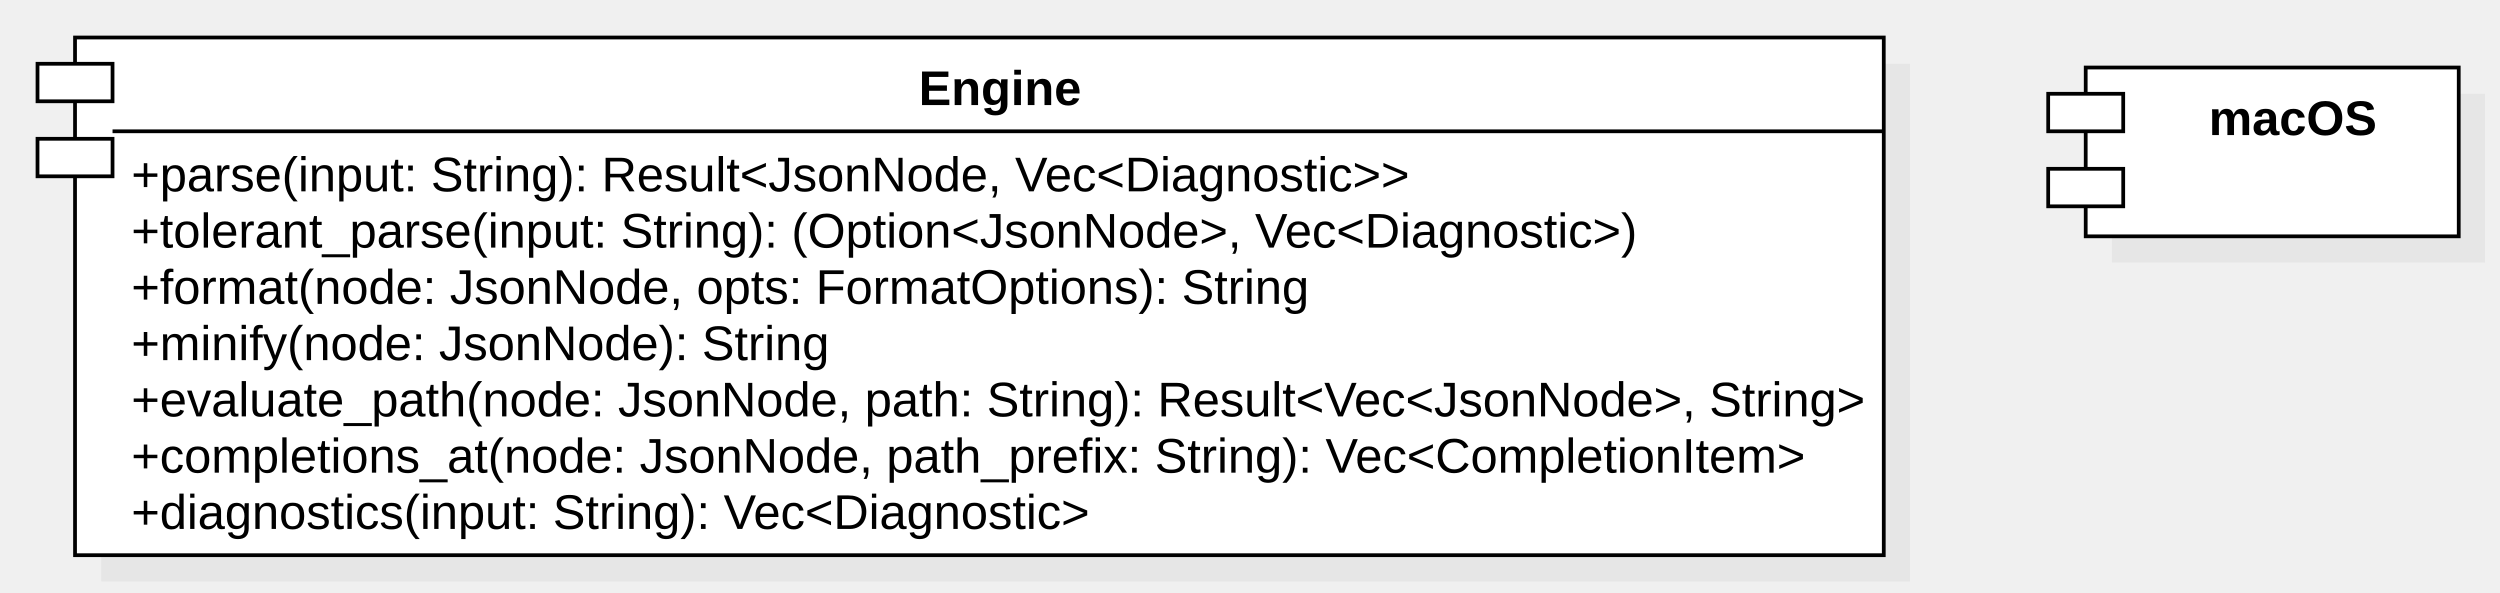
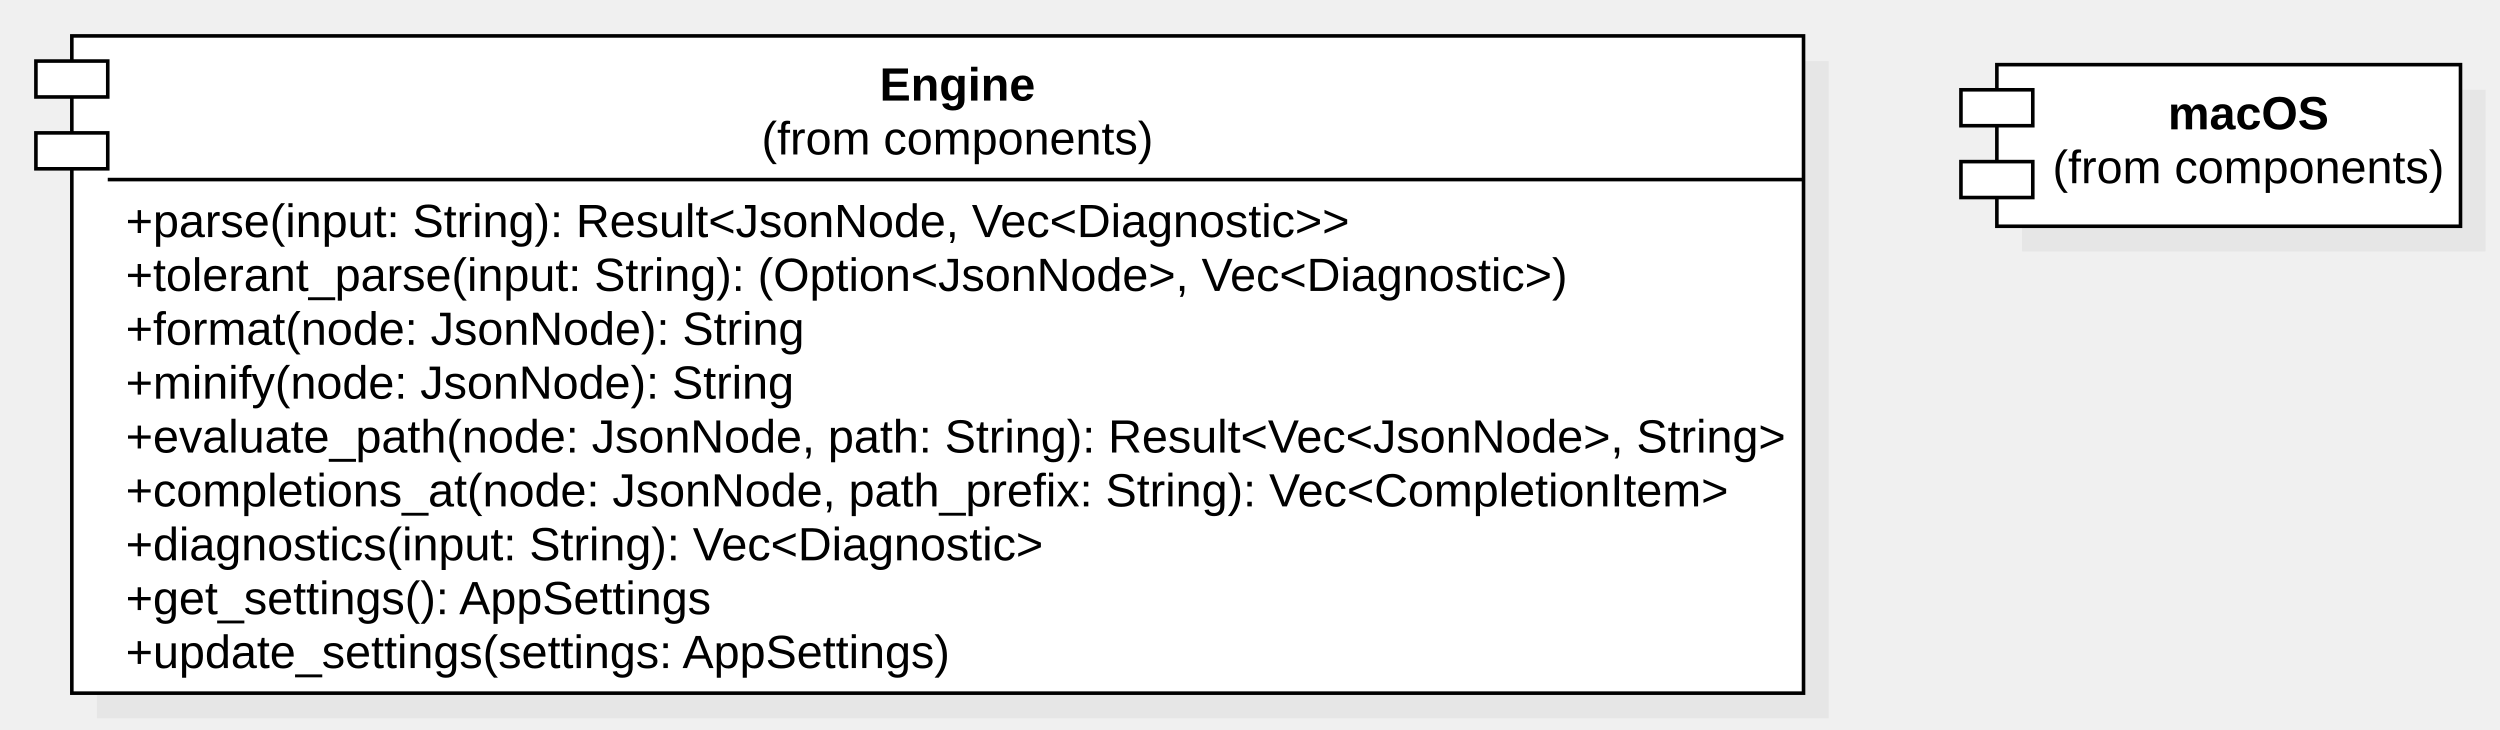
- <svg xmlns="http://www.w3.org/2000/svg" version="1.1" width="666.441" height="158">
+ <svg xmlns="http://www.w3.org/2000/svg" version="1.1" width="696.091" height="203">
  <defs />
  <g>
    <g>
-       <rect fill="#C0C0C0" stroke="none" x="49" y="95" width="482.167" height="138" transform="matrix(1 0 0 1 -22 -78)" fill-opacity="0.2" />
+       <rect fill="#C0C0C0" stroke="none" x="49" y="95" width="482.167" height="183" transform="matrix(1 0 0 1 -22 -78)" fill-opacity="0.2" />
    </g>
    <g>
-       <rect fill="#ffffff" stroke="none" x="42" y="88" width="482.167" height="138" transform="matrix(1 0 0 1 -22 -78)" />
+       <rect fill="#ffffff" stroke="none" x="42" y="88" width="482.167" height="183" transform="matrix(1 0 0 1 -22 -78)" />
    </g>
    <g>
-       <path fill="none" stroke="#000000" paint-order="fill stroke markers" d=" M 20 10 L 502.167 10 L 502.167 148 L 20 148 L 20 10 Z Z" stroke-miterlimit="10" stroke-dasharray="" />
+       <path fill="none" stroke="#000000" paint-order="fill stroke markers" d=" M 20 10 L 502.167 10 L 502.167 193 L 20 193 L 20 10 Z Z" stroke-miterlimit="10" stroke-dasharray="" />
    </g>
    <g>
      <rect fill="#ffffff" stroke="none" x="32" y="95" width="20" height="10" transform="matrix(1 0 0 1 -22 -78)" />
    </g>
    <g>
      <path fill="none" stroke="#000000" paint-order="fill stroke markers" d=" M 10 17 L 30 17 L 30 27 L 10 27 L 10 17 Z Z" stroke-miterlimit="10" stroke-dasharray="" />
    </g>
    <g>
      <rect fill="#ffffff" stroke="none" x="32" y="115" width="20" height="10" transform="matrix(1 0 0 1 -22 -78)" />
    </g>
    <g>
      <path fill="none" stroke="#000000" paint-order="fill stroke markers" d=" M 10 37 L 30 37 L 30 47 L 10 47 L 10 37 Z Z" stroke-miterlimit="10" stroke-dasharray="" />
    </g>
    <g>
-       <path fill="none" stroke="#000000" paint-order="fill stroke markers" d=" M 30 35 L 502.167 35" stroke-miterlimit="10" stroke-dasharray="" />
+       <path fill="none" stroke="#000000" paint-order="fill stroke markers" d=" M 30 50 L 502.167 50" stroke-miterlimit="10" stroke-dasharray="" />
    </g>
    <g>
      <g>
        <path fill="none" stroke="none" />
        <text fill="#000000" stroke="none" font-family="Arial" font-size="13px" font-style="normal" font-weight="bold" text-decoration="undefined" x="288.583" y="101.5" text-anchor="middle" dominant-baseline="central" transform="matrix(1 0 0 1 -22 -78)">Engine</text>
      </g>
    </g>
    <g>
      <g>
        <path fill="none" stroke="none" />
-         <text fill="#000000" stroke="none" font-family="Arial" font-size="13px" font-style="normal" font-weight="normal" text-decoration="undefined" x="57" y="124.5" text-anchor="start" dominant-baseline="central" transform="matrix(1 0 0 1 -22 -78)">+parse(input: String): Result&lt;JsonNode, Vec&lt;Diagnostic&gt;&gt;</text>
+         <text fill="#000000" stroke="none" font-family="Arial" font-size="13px" font-style="normal" font-weight="normal" text-decoration="undefined" x="288.583" y="116.5" text-anchor="middle" dominant-baseline="central" transform="matrix(1 0 0 1 -22 -78)">(from components)</text>
      </g>
    </g>
    <g>
      <g>
        <path fill="none" stroke="none" />
-         <text fill="#000000" stroke="none" font-family="Arial" font-size="13px" font-style="normal" font-weight="normal" text-decoration="undefined" x="57" y="139.5" text-anchor="start" dominant-baseline="central" transform="matrix(1 0 0 1 -22 -78)">+tolerant_parse(input: String): (Option&lt;JsonNode&gt;, Vec&lt;Diagnostic&gt;)</text>
+         <text fill="#000000" stroke="none" font-family="Arial" font-size="13px" font-style="normal" font-weight="normal" text-decoration="undefined" x="57" y="139.5" text-anchor="start" dominant-baseline="central" transform="matrix(1 0 0 1 -22 -78)">+parse(input: String): Result&lt;JsonNode, Vec&lt;Diagnostic&gt;&gt;</text>
      </g>
    </g>
    <g>
      <g>
        <path fill="none" stroke="none" />
-         <text fill="#000000" stroke="none" font-family="Arial" font-size="13px" font-style="normal" font-weight="normal" text-decoration="undefined" x="57" y="154.5" text-anchor="start" dominant-baseline="central" transform="matrix(1 0 0 1 -22 -78)">+format(node: JsonNode, opts: FormatOptions): String</text>
+         <text fill="#000000" stroke="none" font-family="Arial" font-size="13px" font-style="normal" font-weight="normal" text-decoration="undefined" x="57" y="154.5" text-anchor="start" dominant-baseline="central" transform="matrix(1 0 0 1 -22 -78)">+tolerant_parse(input: String): (Option&lt;JsonNode&gt;, Vec&lt;Diagnostic&gt;)</text>
      </g>
    </g>
    <g>
      <g>
        <path fill="none" stroke="none" />
-         <text fill="#000000" stroke="none" font-family="Arial" font-size="13px" font-style="normal" font-weight="normal" text-decoration="undefined" x="57" y="169.5" text-anchor="start" dominant-baseline="central" transform="matrix(1 0 0 1 -22 -78)">+minify(node: JsonNode): String</text>
+         <text fill="#000000" stroke="none" font-family="Arial" font-size="13px" font-style="normal" font-weight="normal" text-decoration="undefined" x="57" y="169.5" text-anchor="start" dominant-baseline="central" transform="matrix(1 0 0 1 -22 -78)">+format(node: JsonNode): String</text>
      </g>
    </g>
    <g>
      <g>
        <path fill="none" stroke="none" />
-         <text fill="#000000" stroke="none" font-family="Arial" font-size="13px" font-style="normal" font-weight="normal" text-decoration="undefined" x="57" y="184.5" text-anchor="start" dominant-baseline="central" transform="matrix(1 0 0 1 -22 -78)">+evaluate_path(node: JsonNode, path: String): Result&lt;Vec&lt;JsonNode&gt;, String&gt;</text>
+         <text fill="#000000" stroke="none" font-family="Arial" font-size="13px" font-style="normal" font-weight="normal" text-decoration="undefined" x="57" y="184.5" text-anchor="start" dominant-baseline="central" transform="matrix(1 0 0 1 -22 -78)">+minify(node: JsonNode): String</text>
      </g>
    </g>
    <g>
      <g>
        <path fill="none" stroke="none" />
-         <text fill="#000000" stroke="none" font-family="Arial" font-size="13px" font-style="normal" font-weight="normal" text-decoration="undefined" x="57" y="199.5" text-anchor="start" dominant-baseline="central" transform="matrix(1 0 0 1 -22 -78)">+completions_at(node: JsonNode, path_prefix: String): Vec&lt;CompletionItem&gt;</text>
+         <text fill="#000000" stroke="none" font-family="Arial" font-size="13px" font-style="normal" font-weight="normal" text-decoration="undefined" x="57" y="199.5" text-anchor="start" dominant-baseline="central" transform="matrix(1 0 0 1 -22 -78)">+evaluate_path(node: JsonNode, path: String): Result&lt;Vec&lt;JsonNode&gt;, String&gt;</text>
      </g>
    </g>
    <g>
      <g>
        <path fill="none" stroke="none" />
-         <text fill="#000000" stroke="none" font-family="Arial" font-size="13px" font-style="normal" font-weight="normal" text-decoration="undefined" x="57" y="214.5" text-anchor="start" dominant-baseline="central" transform="matrix(1 0 0 1 -22 -78)">+diagnostics(input: String): Vec&lt;Diagnostic&gt;</text>
+         <text fill="#000000" stroke="none" font-family="Arial" font-size="13px" font-style="normal" font-weight="normal" text-decoration="undefined" x="57" y="214.5" text-anchor="start" dominant-baseline="central" transform="matrix(1 0 0 1 -22 -78)">+completions_at(node: JsonNode, path_prefix: String): Vec&lt;CompletionItem&gt;</text>
      </g>
    </g>
    <g>
-       <rect fill="#C0C0C0" stroke="none" x="585" y="103" width="99.441" height="45" transform="matrix(1 0 0 1 -22 -78)" fill-opacity="0.2" />
+       <g>
+         <path fill="none" stroke="none" />
+         <text fill="#000000" stroke="none" font-family="Arial" font-size="13px" font-style="normal" font-weight="normal" text-decoration="undefined" x="57" y="229.5" text-anchor="start" dominant-baseline="central" transform="matrix(1 0 0 1 -22 -78)">+diagnostics(input: String): Vec&lt;Diagnostic&gt;</text>
+       </g>
    </g>
    <g>
-       <rect fill="#ffffff" stroke="none" x="578" y="96" width="99.441" height="45" transform="matrix(1 0 0 1 -22 -78)" />
+       <g>
+         <path fill="none" stroke="none" />
+         <text fill="#000000" stroke="none" font-family="Arial" font-size="13px" font-style="normal" font-weight="normal" text-decoration="undefined" x="57" y="244.5" text-anchor="start" dominant-baseline="central" transform="matrix(1 0 0 1 -22 -78)">+get_settings(): AppSettings</text>
+       </g>
    </g>
    <g>
-       <path fill="none" stroke="#000000" paint-order="fill stroke markers" d=" M 556 18 L 655.441 18 L 655.441 63 L 556 63 L 556 18 Z Z" stroke-miterlimit="10" stroke-dasharray="" />
+       <g>
+         <path fill="none" stroke="none" />
+         <text fill="#000000" stroke="none" font-family="Arial" font-size="13px" font-style="normal" font-weight="normal" text-decoration="undefined" x="57" y="259.5" text-anchor="start" dominant-baseline="central" transform="matrix(1 0 0 1 -22 -78)">+update_settings(settings: AppSettings)</text>
+       </g>
+     </g>
+     <g>
+       <rect fill="#C0C0C0" stroke="none" x="585" y="103" width="129.091" height="45" transform="matrix(1 0 0 1 -22 -78)" fill-opacity="0.2" />
+     </g>
+     <g>
+       <rect fill="#ffffff" stroke="none" x="578" y="96" width="129.091" height="45" transform="matrix(1 0 0 1 -22 -78)" />
+     </g>
+     <g>
+       <path fill="none" stroke="#000000" paint-order="fill stroke markers" d=" M 556 18 L 685.091 18 L 685.091 63 L 556 63 L 556 18 Z Z" stroke-miterlimit="10" stroke-dasharray="" />
    </g>
    <g>
      <rect fill="#ffffff" stroke="none" x="568" y="103" width="20" height="10" transform="matrix(1 0 0 1 -22 -78)" />
    </g>
    <g>
      <path fill="none" stroke="#000000" paint-order="fill stroke markers" d=" M 546 25 L 566 25 L 566 35 L 546 35 L 546 25 Z Z" stroke-miterlimit="10" stroke-dasharray="" />
    </g>
    <g>
      <rect fill="#ffffff" stroke="none" x="568" y="123" width="20" height="10" transform="matrix(1 0 0 1 -22 -78)" />
    </g>
    <g>
      <path fill="none" stroke="#000000" paint-order="fill stroke markers" d=" M 546 45 L 566 45 L 566 55 L 546 55 L 546 45 Z Z" stroke-miterlimit="10" stroke-dasharray="" />
    </g>
    <g>
      <g>
        <path fill="none" stroke="none" />
-         <text fill="#000000" stroke="none" font-family="Arial" font-size="13px" font-style="normal" font-weight="bold" text-decoration="undefined" x="633.22" y="109.5" text-anchor="middle" dominant-baseline="central" transform="matrix(1 0 0 1 -22 -78)">macOS</text>
+         <text fill="#000000" stroke="none" font-family="Arial" font-size="13px" font-style="normal" font-weight="bold" text-decoration="undefined" x="648.045" y="109.5" text-anchor="middle" dominant-baseline="central" transform="matrix(1 0 0 1 -22 -78)">macOS</text>
+       </g>
+     </g>
+     <g>
+       <g>
+         <path fill="none" stroke="none" />
+         <text fill="#000000" stroke="none" font-family="Arial" font-size="13px" font-style="normal" font-weight="normal" text-decoration="undefined" x="648.045" y="124.5" text-anchor="middle" dominant-baseline="central" transform="matrix(1 0 0 1 -22 -78)">(from components)</text>
      </g>
    </g>
  </g>
</svg>
